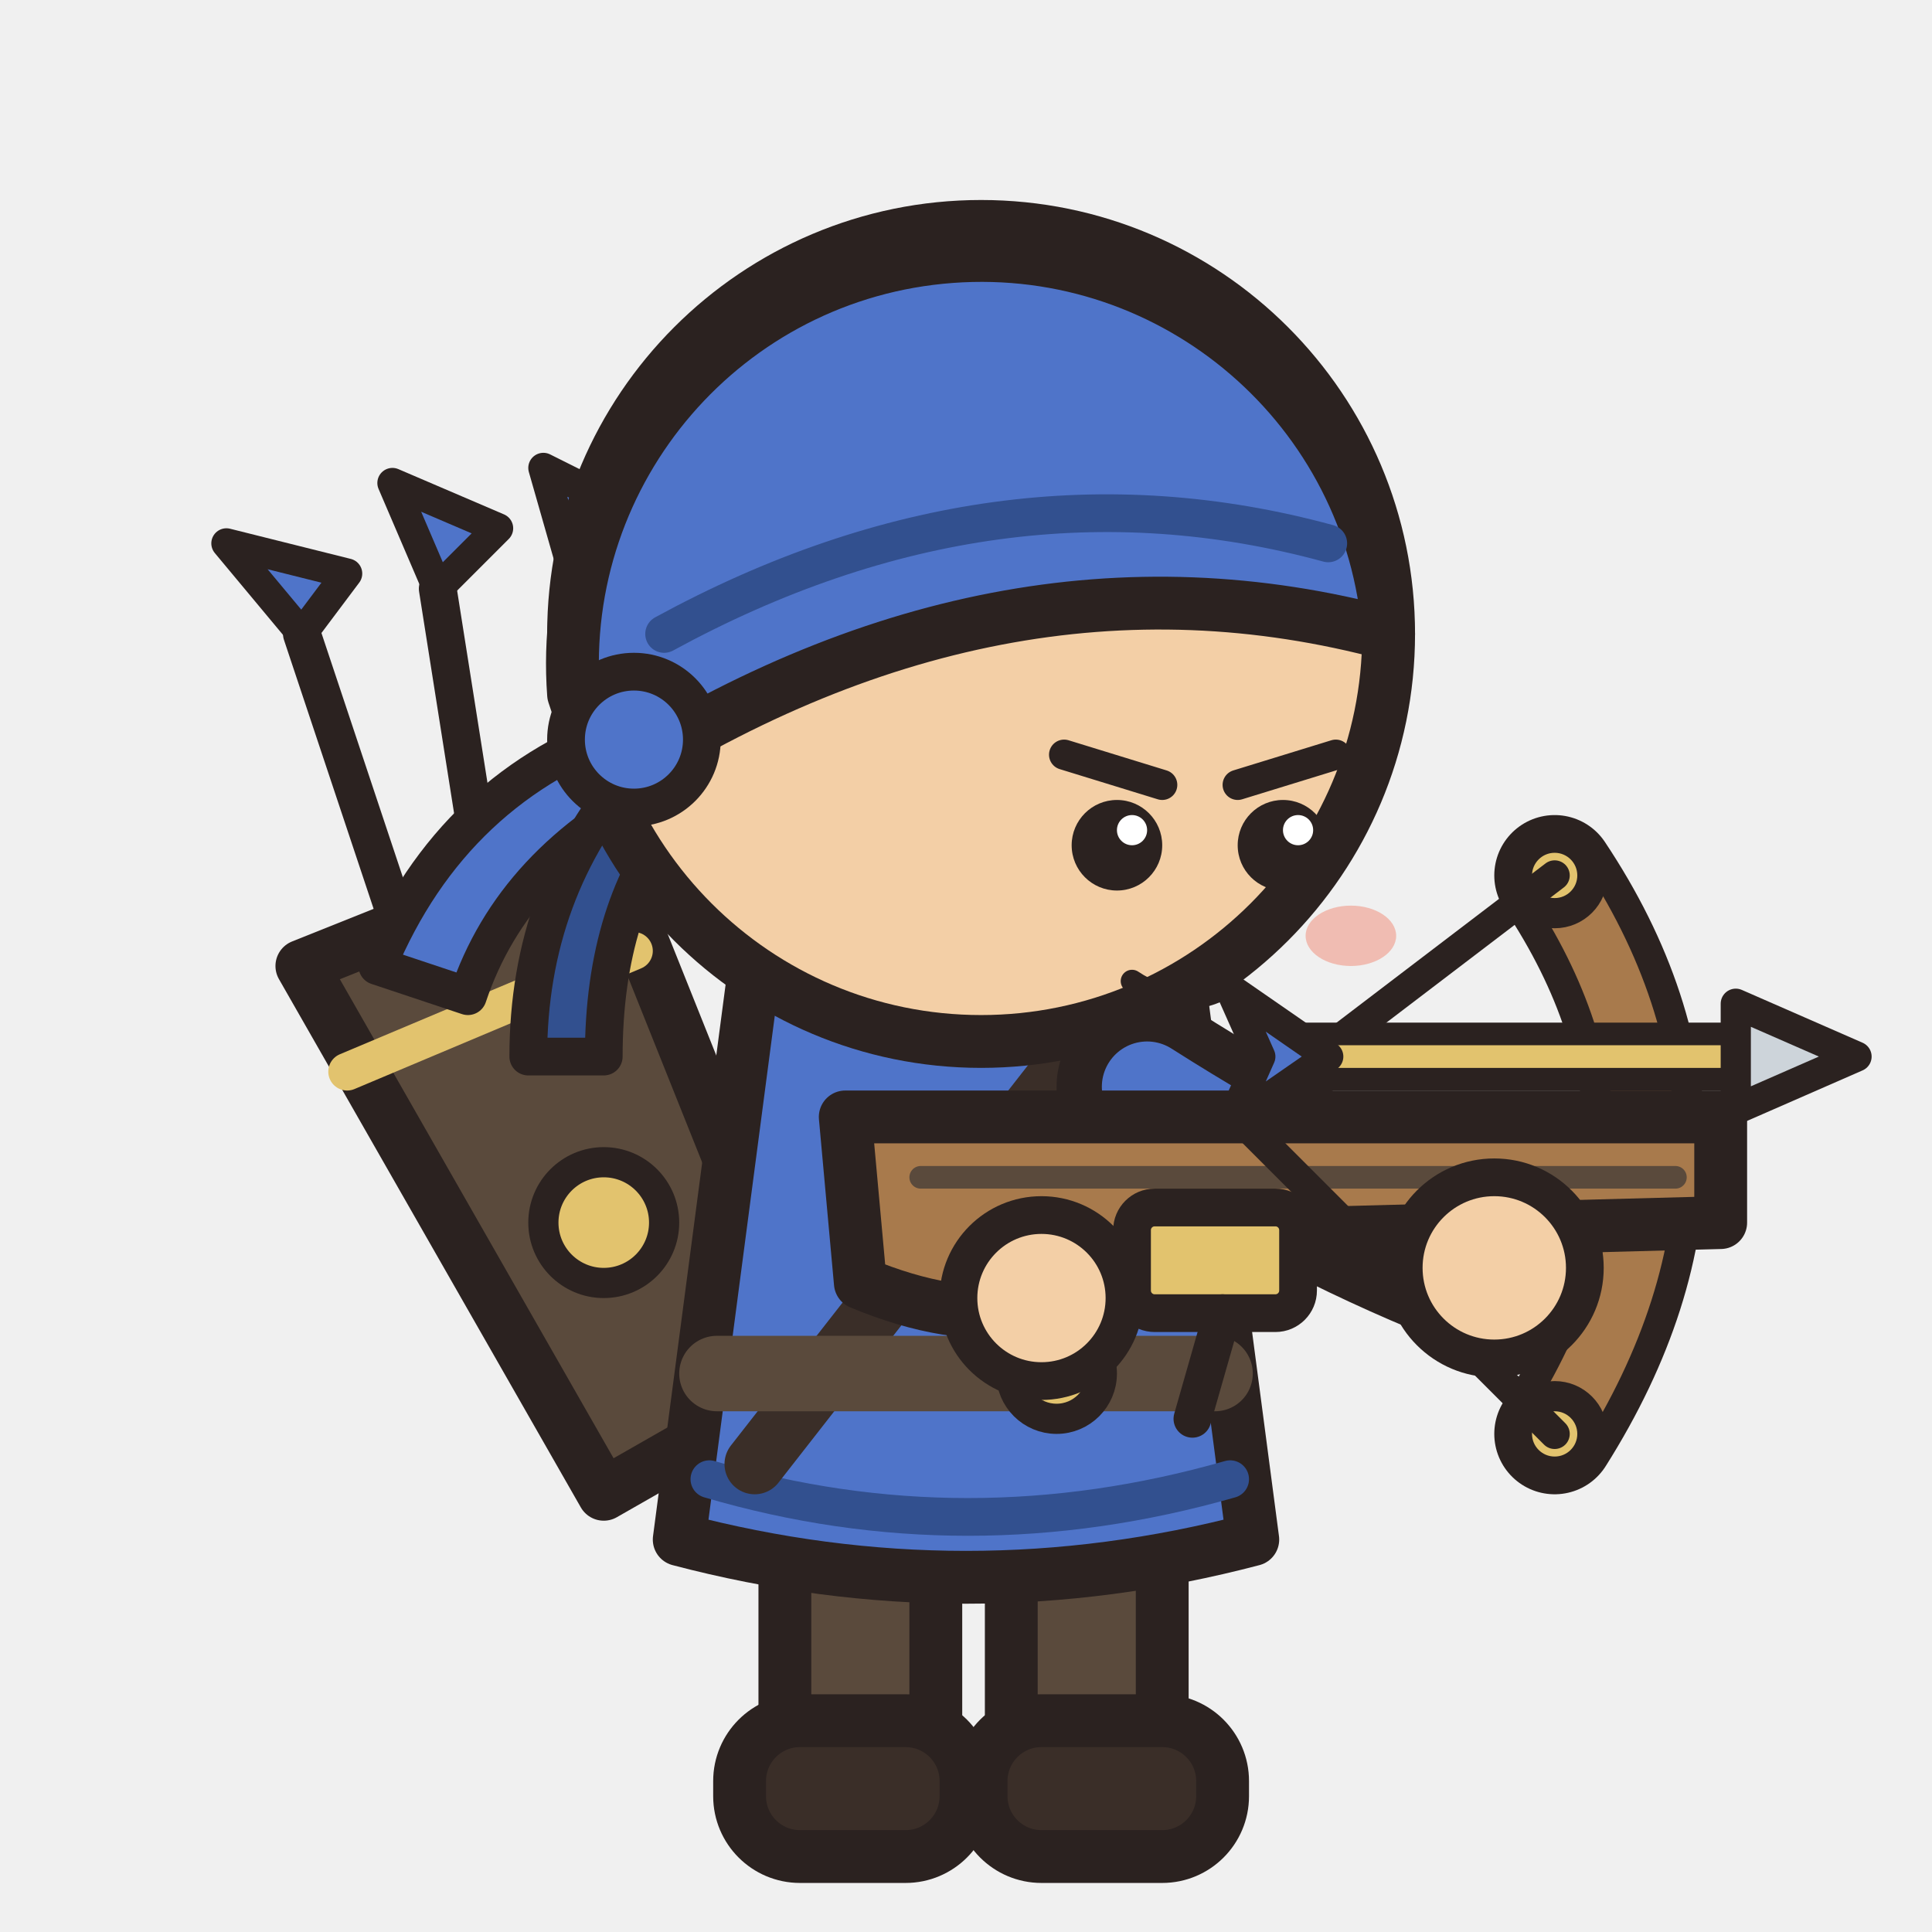
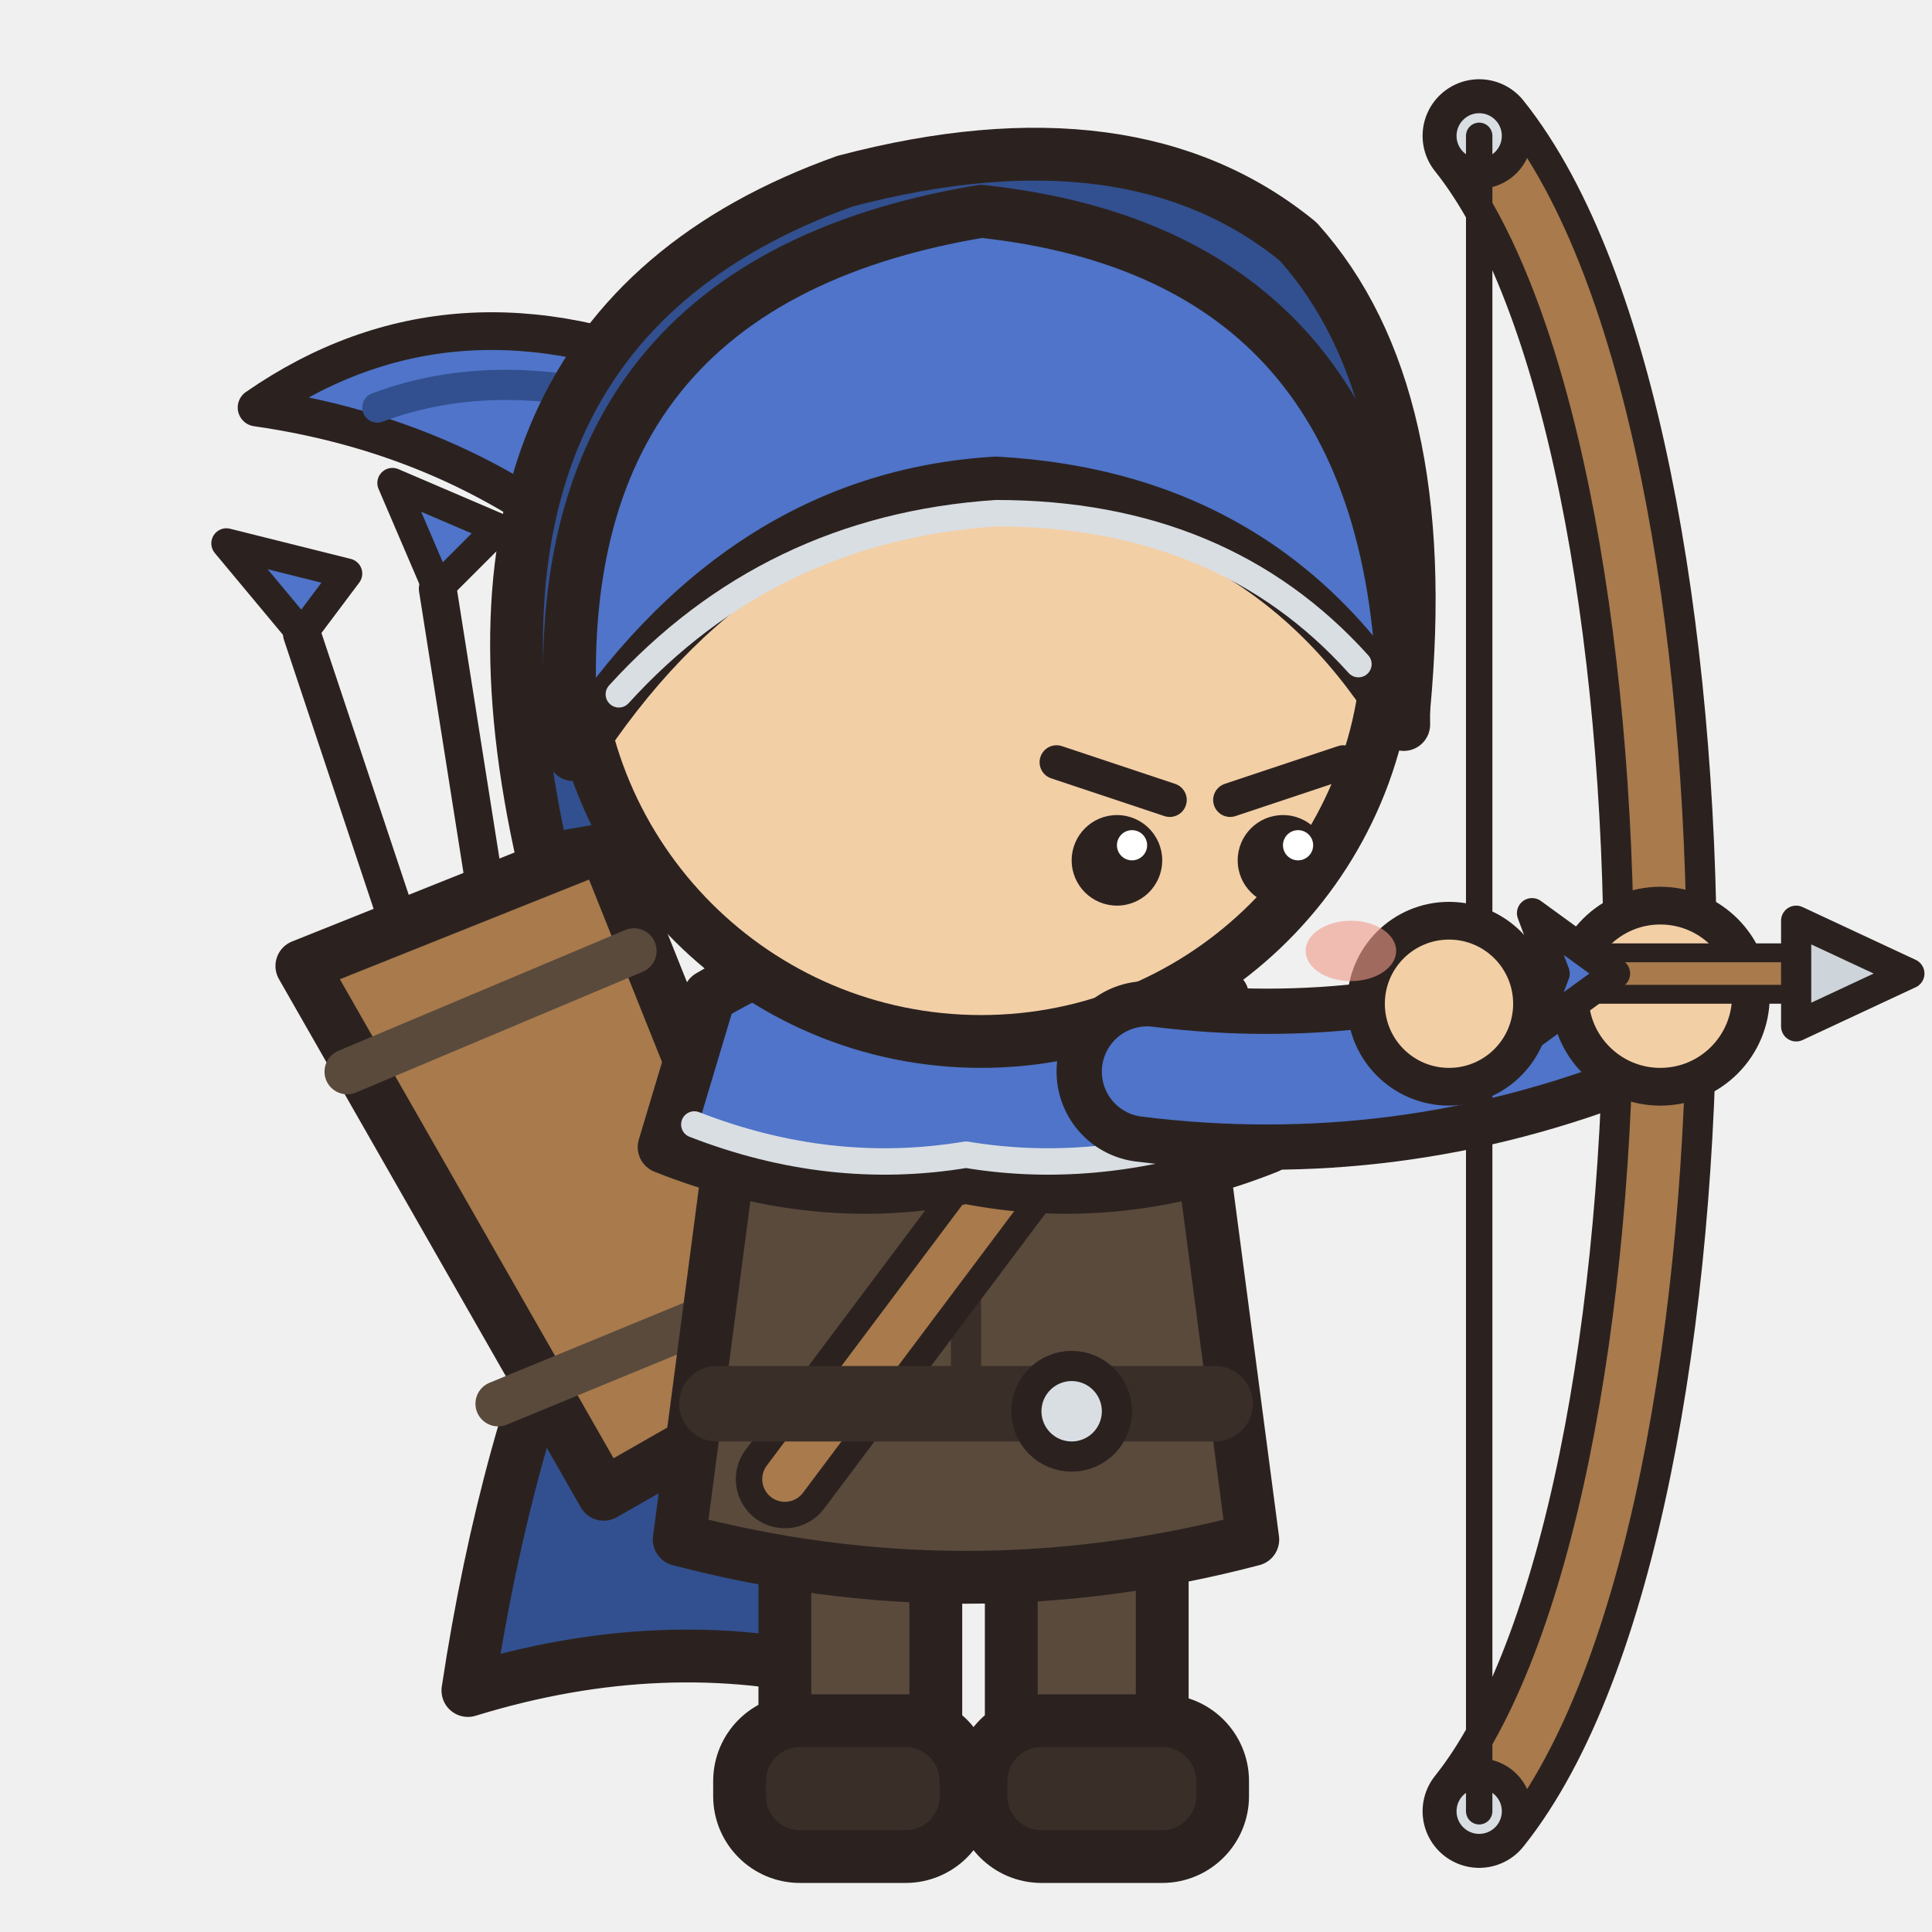
<svg xmlns="http://www.w3.org/2000/svg" viewBox="0 0 256 256" width="256" height="256">
  <g stroke="#2b2220" stroke-width="7" stroke-linejoin="round" stroke-linecap="round">
+     <path d="M106 124 Q72 158 62 224 Q88 216 112 222 Q114 172 130 128 Z" fill="#32508f" />
    <path d="M52 120 L40 84" stroke-width="5" />
    <path d="M64 116 L58 78" stroke-width="5" />
    <path d="M76 112 L76 76" stroke-width="5" />
    <path d="M40 84 L30 72 L46 76 Z" fill="#4f74c9" stroke-width="4" />
    <path d="M58 78 L52 64 L66 70 Z" fill="#4f74c9" stroke-width="4" />
    <path d="M76 76 L72 62 L84 68 Z" fill="#4f74c9" stroke-width="4" />
-     <path d="M40 128 L80 112 L108 182 L80 198 Z" fill="#5a4a3c" />
-     <path d="M46 142 L84 126" stroke="#e2c36e" stroke-width="5" />
-     <circle cx="80" cy="162" r="8" fill="#e2c36e" stroke-width="4" />
+     <path d="M40 128 L80 112 L108 182 L80 198 Z" fill="#a87a4c" />
+     <path d="M46 142 L84 126" stroke="#5a4a3c" stroke-width="6" />
+     <path d="M66 186 L100 172" stroke="#5a4a3c" stroke-width="6" />
    <rect x="104" y="196" width="20" height="40" rx="4" fill="#5a4a3c" />
    <rect x="98" y="228" width="30" height="18" rx="8" fill="#3a2e28" />
    <rect x="134" y="196" width="20" height="40" rx="4" fill="#5a4a3c" />
    <rect x="130" y="228" width="32" height="18" rx="8" fill="#3a2e28" />
-     <path d="M100 128 Q128 118 156 128 L166 204 Q128 214 90 204 Z" fill="#4f74c9" />
-     <path d="M94 196 Q128 206 163 196" fill="none" stroke="#32508f" stroke-width="5" />
-     <path d="M150 130 L100 194" stroke="#3a2e28" stroke-width="8" />
-     <path d="M95 182 L161 182" stroke="#5a4a3c" stroke-width="10" />
-     <circle cx="140" cy="182" r="6" fill="#e2c36e" stroke-width="4" />
-     <path d="M84 96 Q60 104 50 128 L62 132 Q68 114 88 104 Z" fill="#4f74c9" stroke-width="5" />
-     <path d="M84 102 Q70 118 70 140 L80 140 Q80 120 90 108 Z" fill="#32508f" stroke-width="5" />
+     <path d="M100 128 Q128 118 156 128 L166 204 Q128 214 90 204 Z" fill="#5a4a3c" />
+     <path d="M128 150 L128 182" stroke="#3a2e28" stroke-width="4" />
+     <path d="M152 132 L104 196" stroke-width="13" />
+     <path d="M152 132 L104 196" stroke="#a87a4c" stroke-width="6" />
+     <path d="M95 186 L161 186" stroke="#3a2e28" stroke-width="10" />
+     <circle cx="142" cy="187" r="6" fill="#d9dee3" stroke-width="4" />
+     <path d="M94 132 Q128 112 162 132 L168 152 Q148 160 128 156 Q108 160 88 152 Z" fill="#4f74c9" />
+     <path d="M92 149 Q110 156 128 153 Q146 156 165 149" fill="none" stroke="#d9dee3" stroke-width="3.5" />
+     <path d="M92 50 Q60 36 34 54 Q62 58 82 76 Z" fill="#4f74c9" stroke-width="5" />
+     <path d="M86 54 Q66 48 50 54" fill="none" stroke="#32508f" stroke-width="4" />
+     <path d="M72 114 Q56 44 112 24 Q150 14 172 32 Q190 52 186 94 Z" fill="#32508f" />
    <circle cx="130" cy="84" r="54" fill="#f3cfa6" />
-     <path d="M76 92 A54 54 0 0 1 184 84 Q132 70 80 104 Z" fill="#4f74c9" />
-     <path d="M88 84 Q132 60 176 72" fill="none" stroke="#32508f" stroke-width="5" />
-     <circle cx="84" cy="98" r="9" fill="#4f74c9" stroke-width="5" />
-     <path d="M152 144 Q174 158 194 166" fill="none" stroke="#2b2220" stroke-width="24" />
-     <path d="M152 144 Q174 158 194 166" fill="none" stroke="#4f74c9" stroke-width="12" />
-     <path d="M206 116 Q230 152 206 190" fill="none" stroke="#2b2220" stroke-width="16" />
-     <path d="M206 116 Q230 152 206 190" fill="none" stroke="#a87a4c" stroke-width="8" />
-     <circle cx="206" cy="116" r="5" fill="#e2c36e" stroke-width="4" />
-     <circle cx="206" cy="190" r="5" fill="#e2c36e" stroke-width="4" />
-     <path d="M112 148 L228 148 L228 162 L152 164 Q138 180 114 170 Z" fill="#a87a4c" />
-     <path d="M122 156 L222 156" stroke="#5a4a3c" stroke-width="3" />
-     <rect x="150" y="160" width="22" height="14" rx="3" fill="#e2c36e" stroke-width="5" />
-     <path d="M162 174 L158 188" stroke-width="5" />
-     <path d="M206 116 L164 148 L206 190" fill="none" stroke-width="4" />
-     <path d="M168 140 L230 140" stroke-width="9" />
-     <path d="M168 140 L230 140" stroke="#e2c36e" stroke-width="3" />
-     <path d="M230 133 L246 140 L230 147 Z" fill="#cdd4da" stroke-width="4" />
-     <path d="M176 140 L163 131 L167 140 L163 149 Z" fill="#4f74c9" stroke-width="4" />
-     <circle cx="198" cy="168" r="12" fill="#f3cfa6" stroke-width="5" />
-     <circle cx="138" cy="172" r="11" fill="#f3cfa6" stroke-width="5" />
+     <path d="M76 100 Q70 38 130 28 Q186 34 186 96 Q168 66 132 64 Q98 66 76 100 Z" fill="#4f74c9" />
+     <path d="M82 92 Q102 70 132 68 Q162 68 180 88" fill="none" stroke="#d9dee3" stroke-width="3.5" />
+     <path d="M152 142 Q184 146 214 134" fill="none" stroke="#2b2220" stroke-width="24" />
+     <path d="M152 142 Q184 146 214 134" fill="none" stroke="#4f74c9" stroke-width="12" />
+     <path d="M196 18 C228 58 228 200 196 240" fill="none" stroke="#2b2220" stroke-width="15" />
+     <path d="M196 18 C228 58 228 200 196 240" fill="none" stroke="#a87a4c" stroke-width="7" />
+     <circle cx="196" cy="18" r="5" fill="#d9dee3" stroke-width="4" />
+     <circle cx="196" cy="240" r="5" fill="#d9dee3" stroke-width="4" />
+     <path d="M196 18 L196 129" fill="none" stroke-width="3.5" />
+     <path d="M196 240 L196 129" fill="none" stroke-width="3.5" />
+     <circle cx="220" cy="132" r="12" fill="#f3cfa6" stroke-width="5" />
+     <path d="M194 129 L240 129" stroke-width="8" />
+     <path d="M194 129 L240 129" stroke="#a87a4c" stroke-width="3" />
+     <path d="M238 122 L253 129 L238 136 Z" fill="#cdd4da" stroke-width="4" />
+     <path d="M214 129 L203 121 L206 129 L203 137 Z" fill="#4f74c9" stroke-width="4" />
+     <circle cx="192" cy="133" r="11" fill="#f3cfa6" stroke-width="5" />
  </g>
-   <path d="M141 100 L154 104 M164 104 L177 100" stroke="#2b2220" stroke-width="4" stroke-linecap="round" />
-   <circle cx="148" cy="112" r="6" fill="#2b2220" />
-   <circle cx="170" cy="112" r="6" fill="#2b2220" />
-   <circle cx="150" cy="110" r="2" fill="#fff" />
-   <circle cx="172" cy="110" r="2" fill="#fff" />
-   <ellipse cx="179" cy="124" rx="6" ry="4" fill="#f09a88" opacity="0.6" />
-   <path d="M150 130 Q156 134 162 131" fill="none" stroke="#2b2220" stroke-width="3" stroke-linecap="round" />
+   <path d="M140 101 L155 106 M163 106 L178 101" stroke="#2b2220" stroke-width="4.5" stroke-linecap="round" />
+   <circle cx="148" cy="114" r="6" fill="#2b2220" />
+   <circle cx="170" cy="114" r="6" fill="#2b2220" />
+   <circle cx="150" cy="112" r="2" fill="#fff" />
+   <circle cx="172" cy="112" r="2" fill="#fff" />
+   <ellipse cx="179" cy="126" rx="6" ry="4" fill="#f09a88" opacity="0.6" />
+   <path d="M151 132 Q157 135 163 132" fill="none" stroke="#2b2220" stroke-width="3" stroke-linecap="round" />
</svg>
